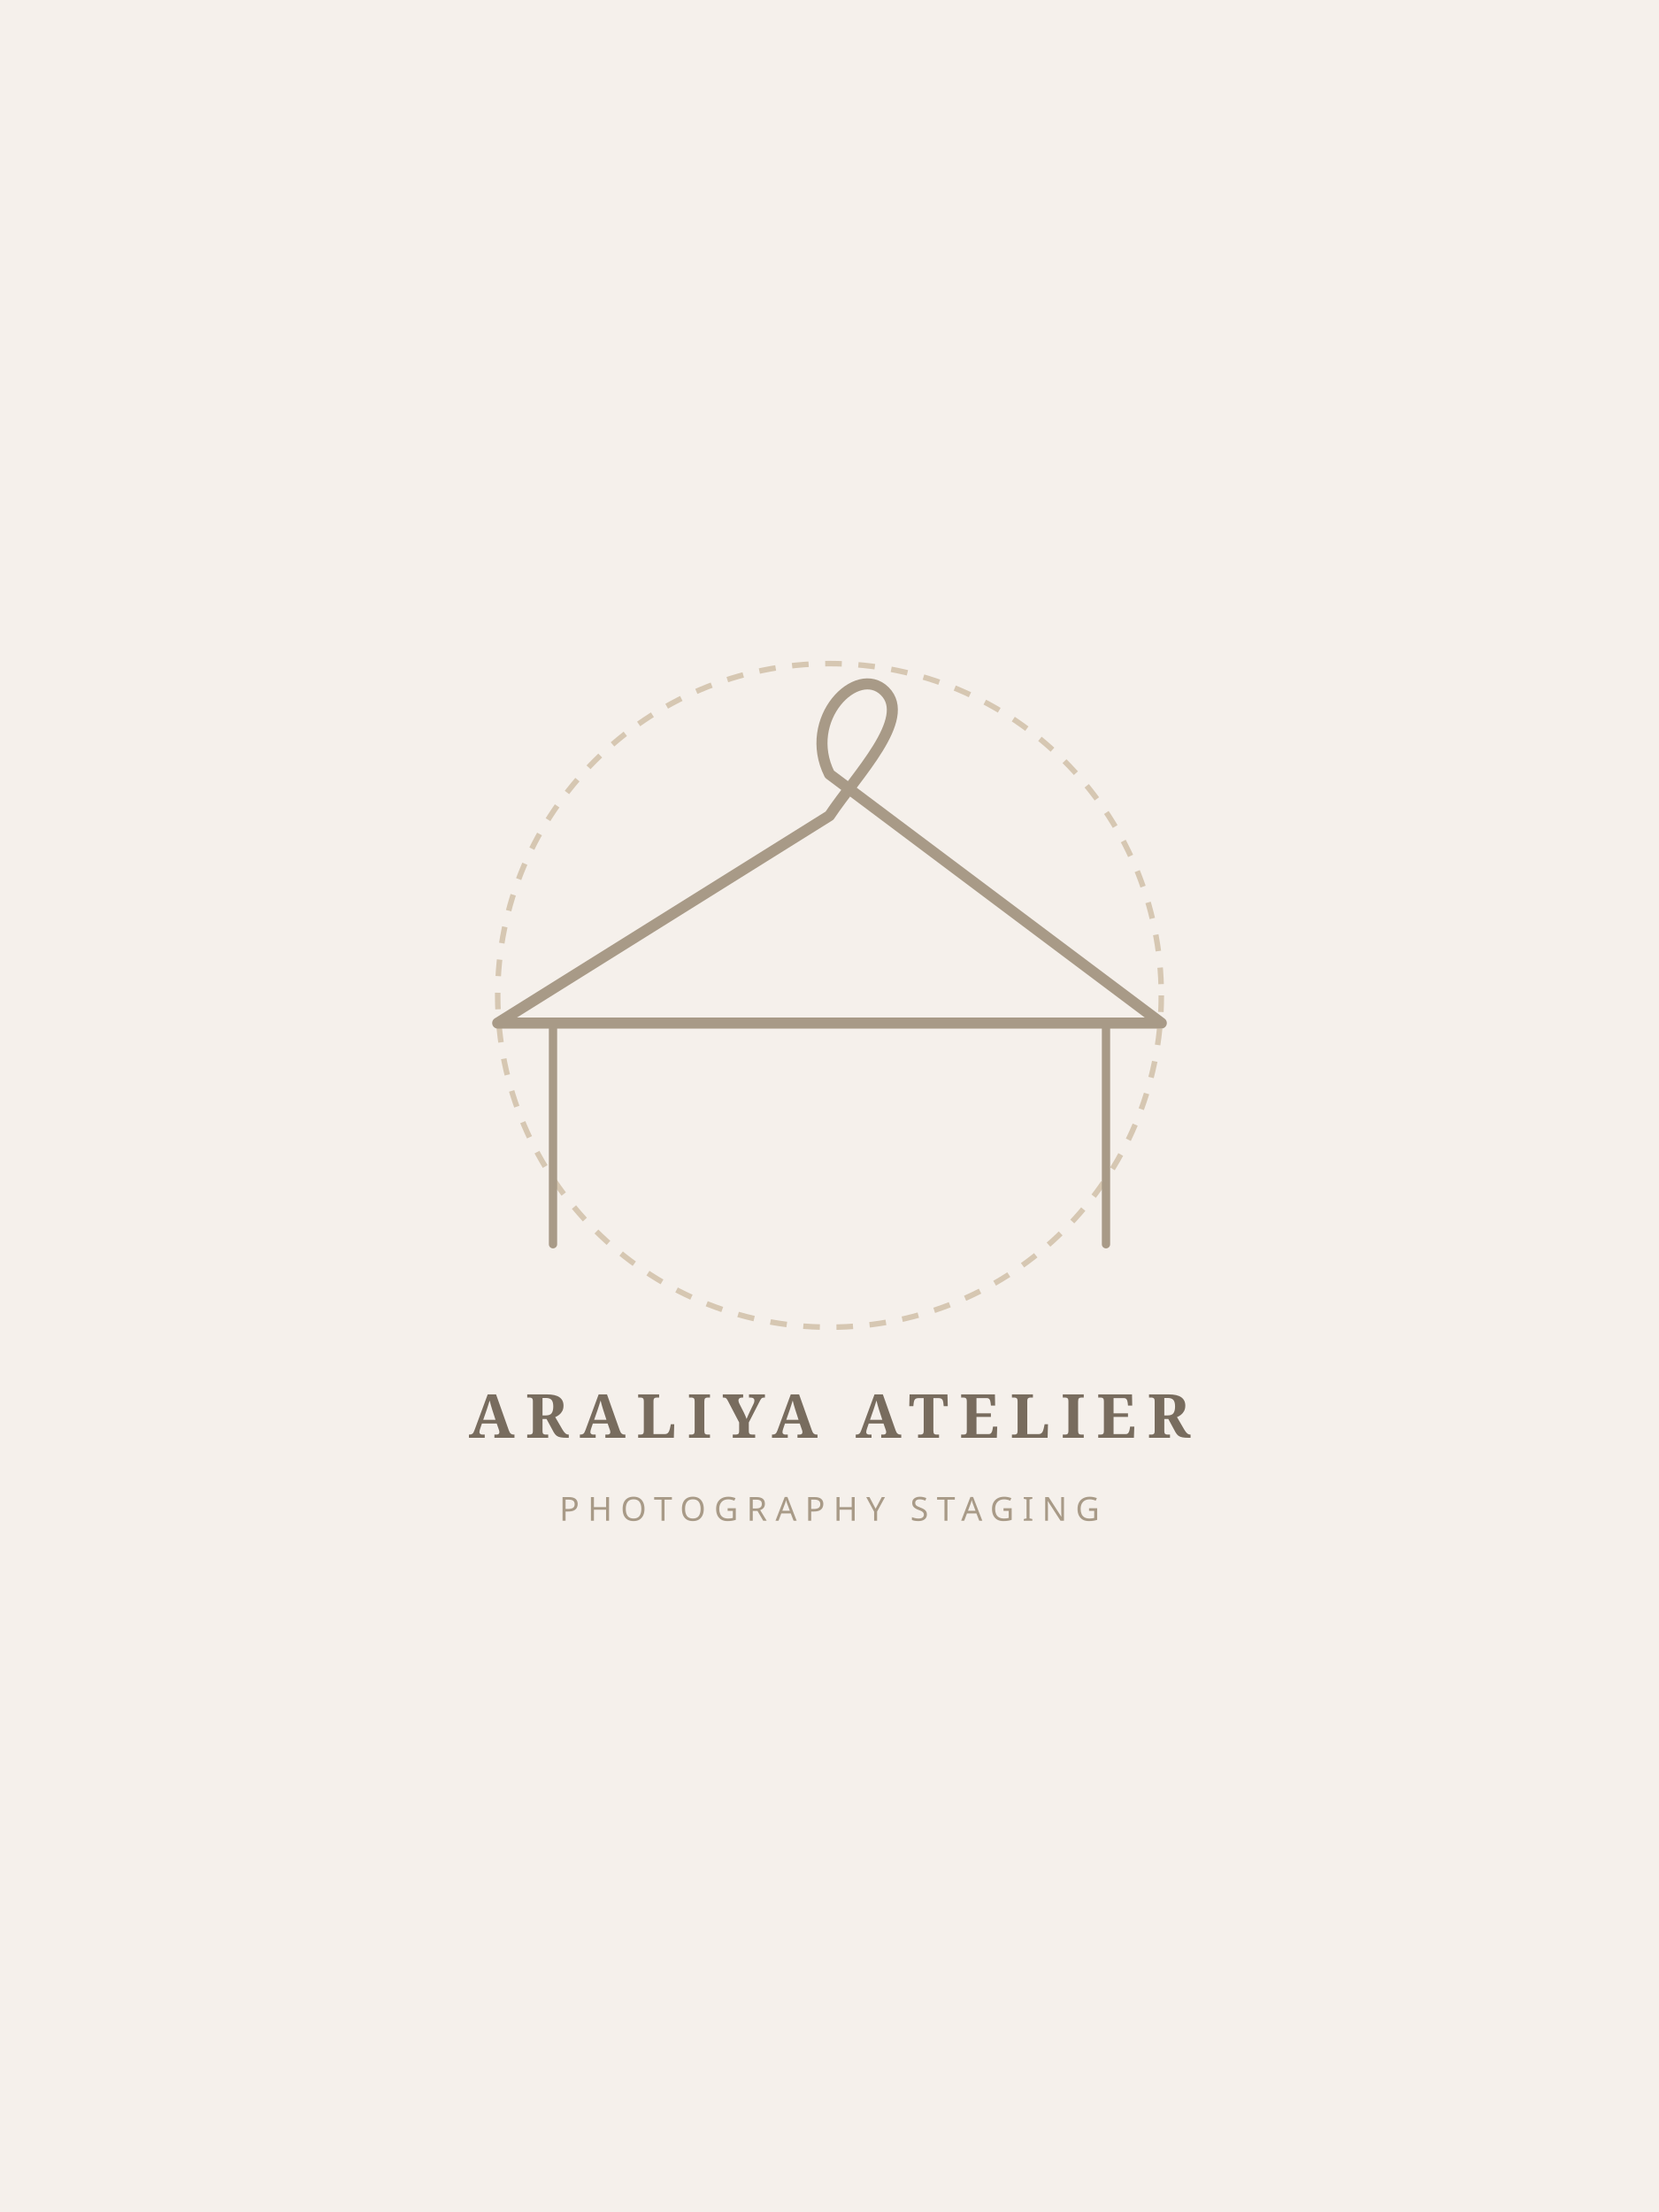
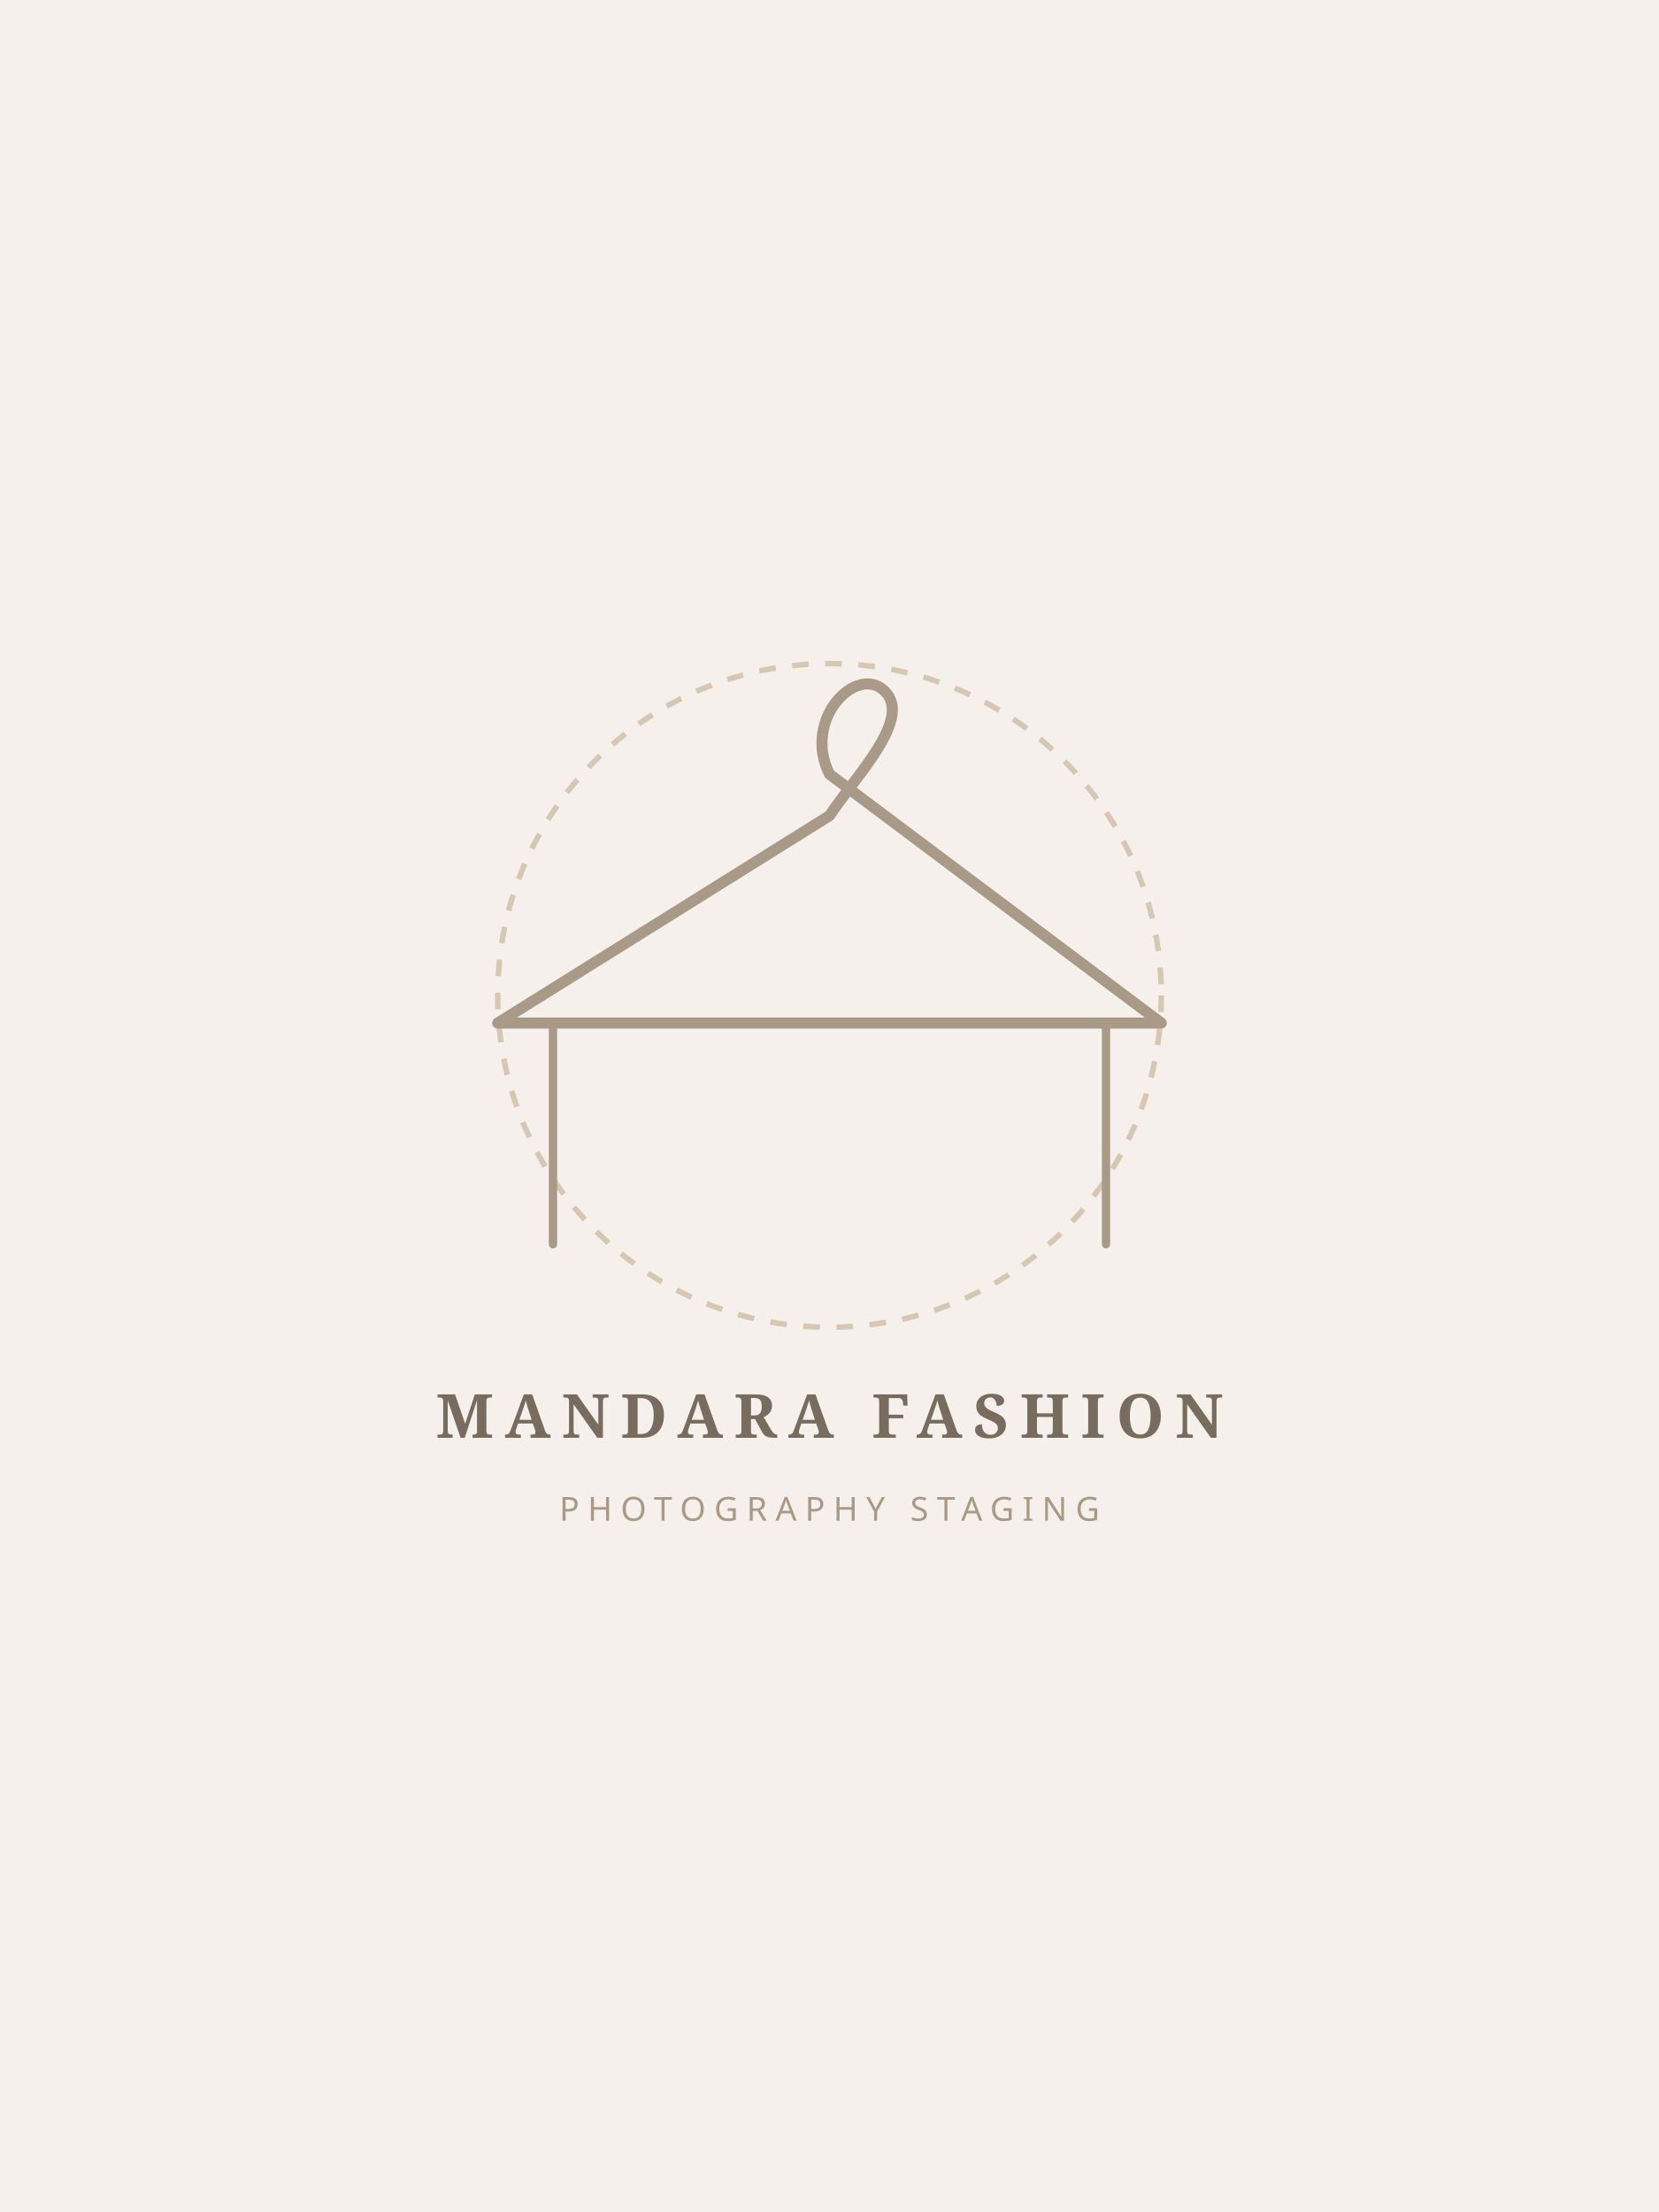
<svg xmlns="http://www.w3.org/2000/svg" viewBox="0 0 600 800" width="600" height="800" fill="none">
  <rect width="600" height="800" fill="#f5f0eb" />
  <circle cx="300" cy="360" r="120" stroke="#d6c7b2" stroke-width="2" stroke-dasharray="6 6" />
  <path d="M300 280 C290 260 310 240 320 250 C330 260 310 280 300 295 L180 370 L420 370 Z" stroke="#a89a87" stroke-width="4" fill="none" stroke-linejoin="round" stroke-linecap="round" />
  <line x1="200" y1="370" x2="200" y2="450" stroke="#a89a87" stroke-width="3" stroke-linecap="round" />
  <line x1="400" y1="370" x2="400" y2="450" stroke="#a89a87" stroke-width="3" stroke-linecap="round" />
-   <text x="300" y="520" font-family="'Cinzel', serif" font-size="22" font-weight="600" letter-spacing="4" fill="#786c5e" text-anchor="middle">ARALIYA ATELIER</text>
+   <text x="300" y="520" font-family="'Cinzel', serif" font-size="22" font-weight="600" letter-spacing="4" fill="#786c5e" text-anchor="middle">MANDARA FASHION</text>
  <text x="300" y="550" font-family="'Plus Jakarta Sans', sans-serif" font-size="12" letter-spacing="3" fill="#a89a87" text-anchor="middle">PHOTOGRAPHY STAGING</text>
</svg>
